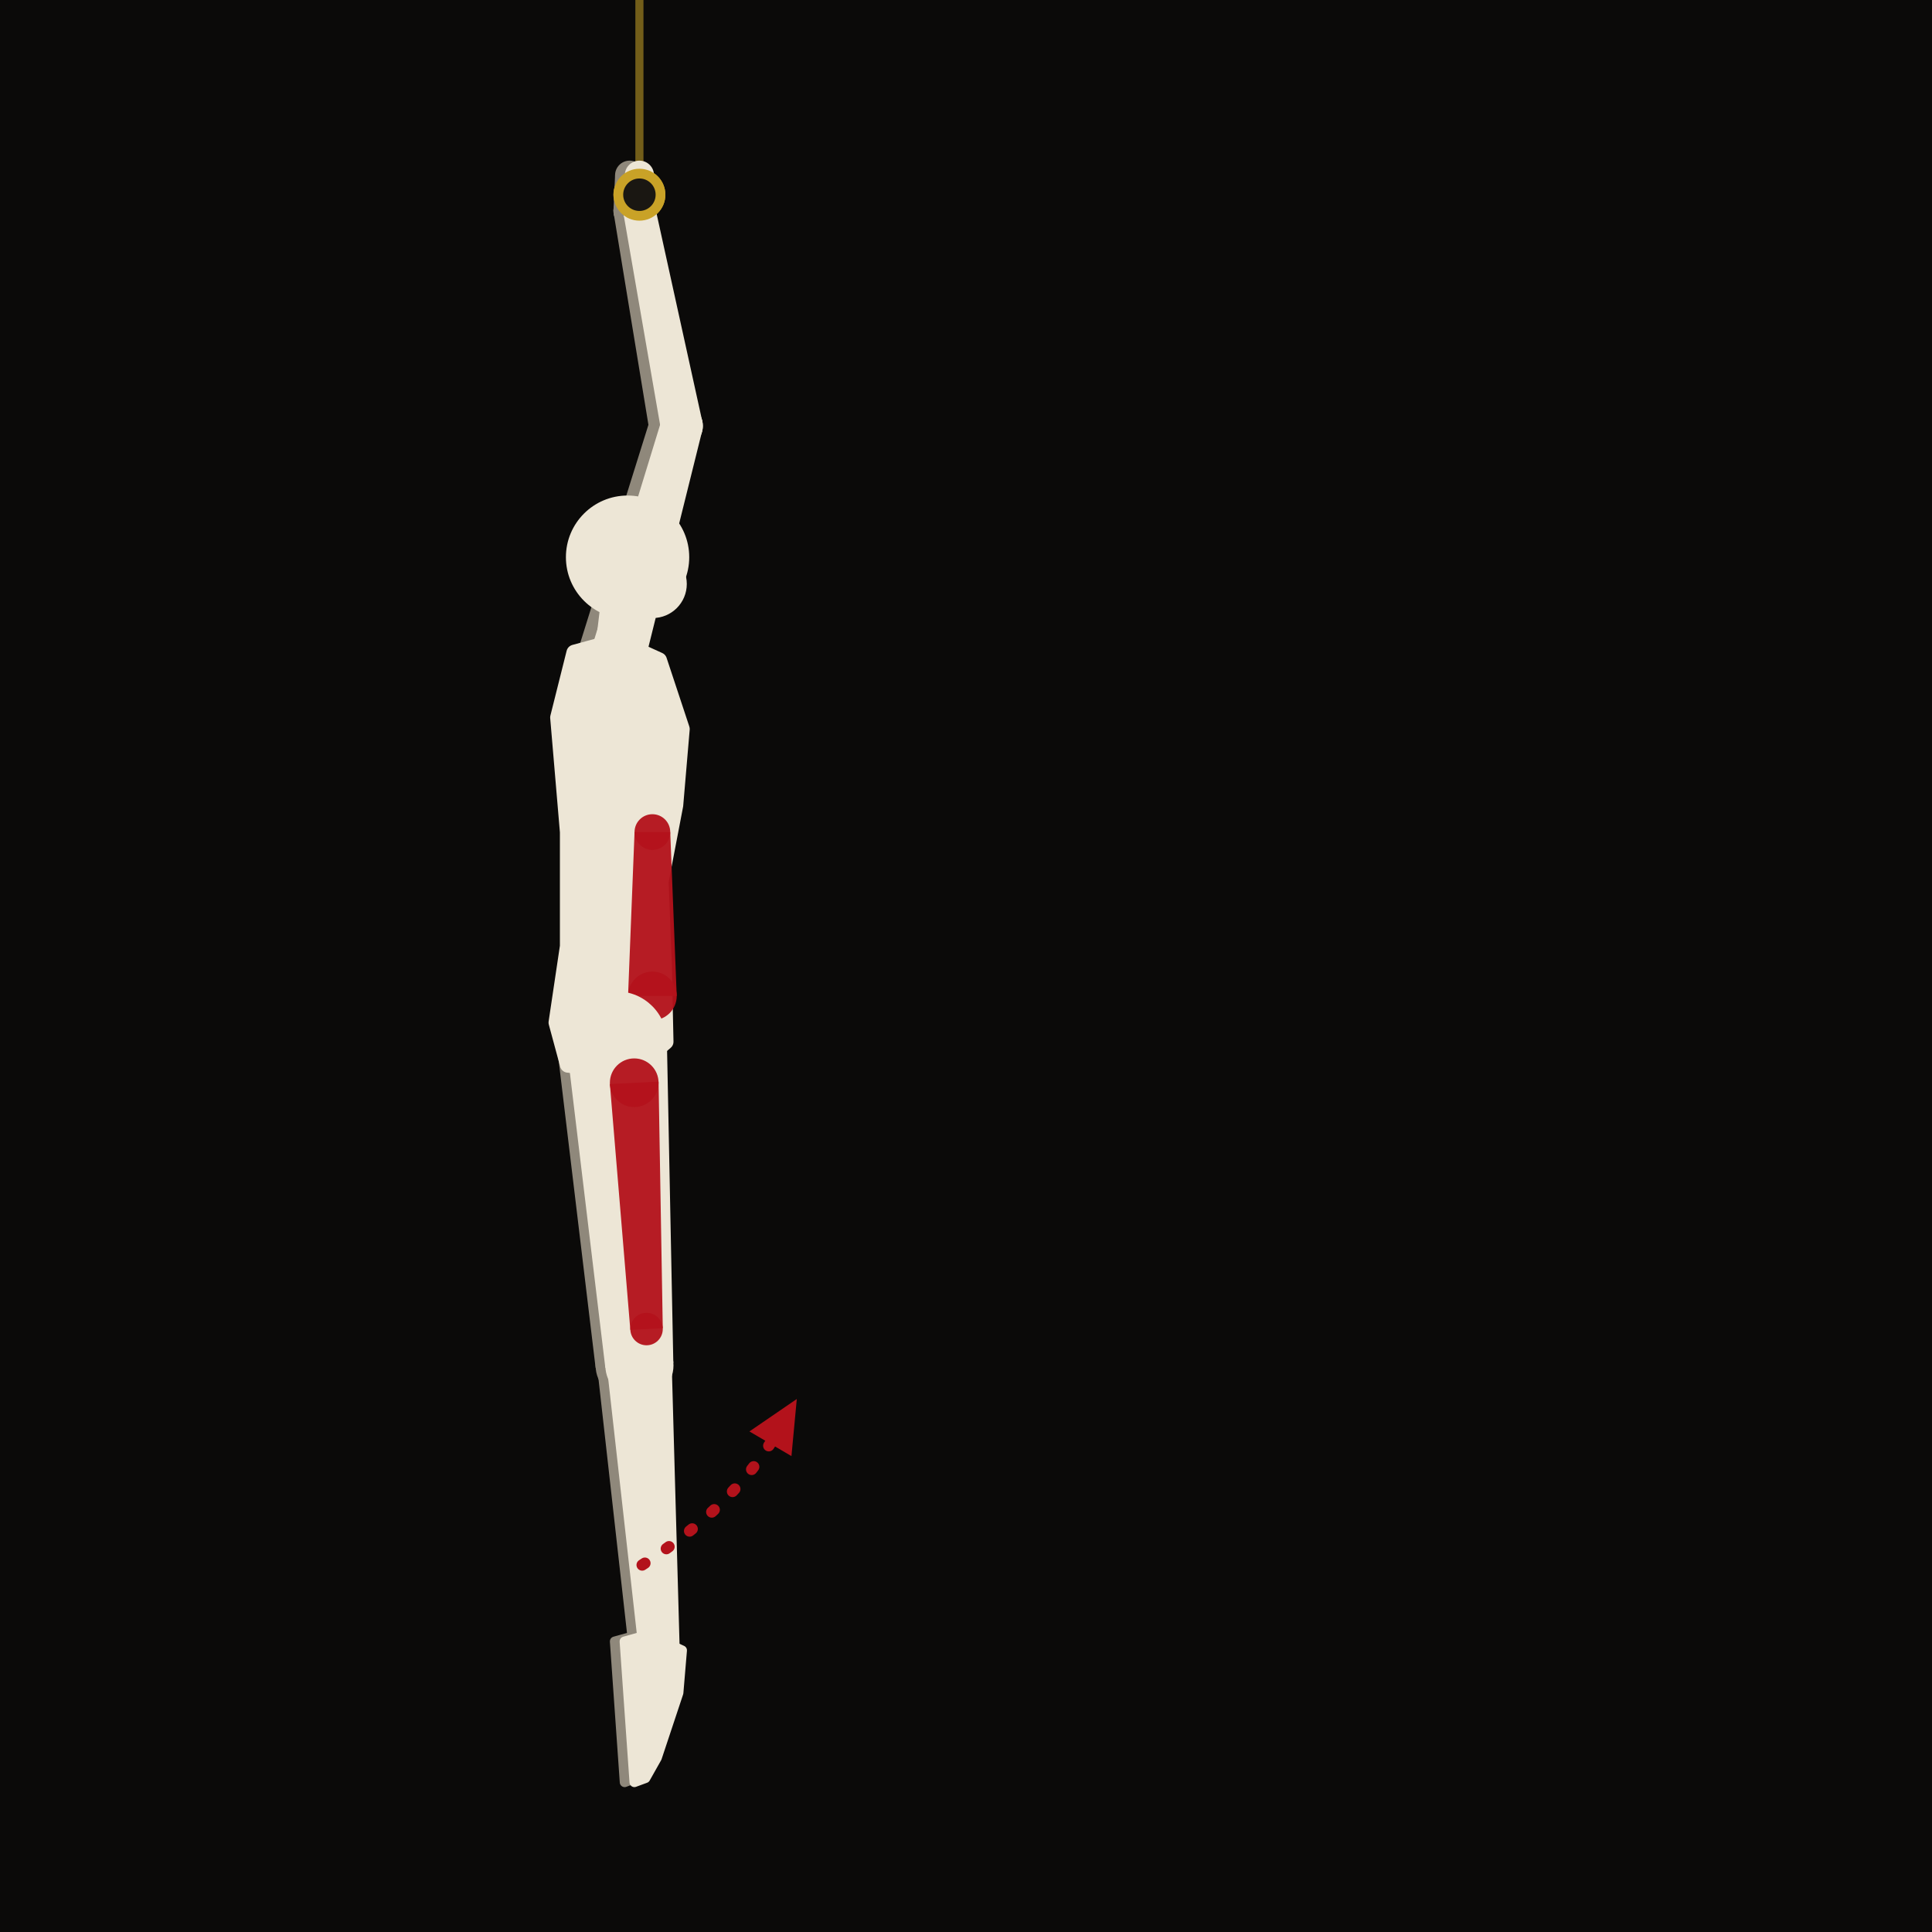
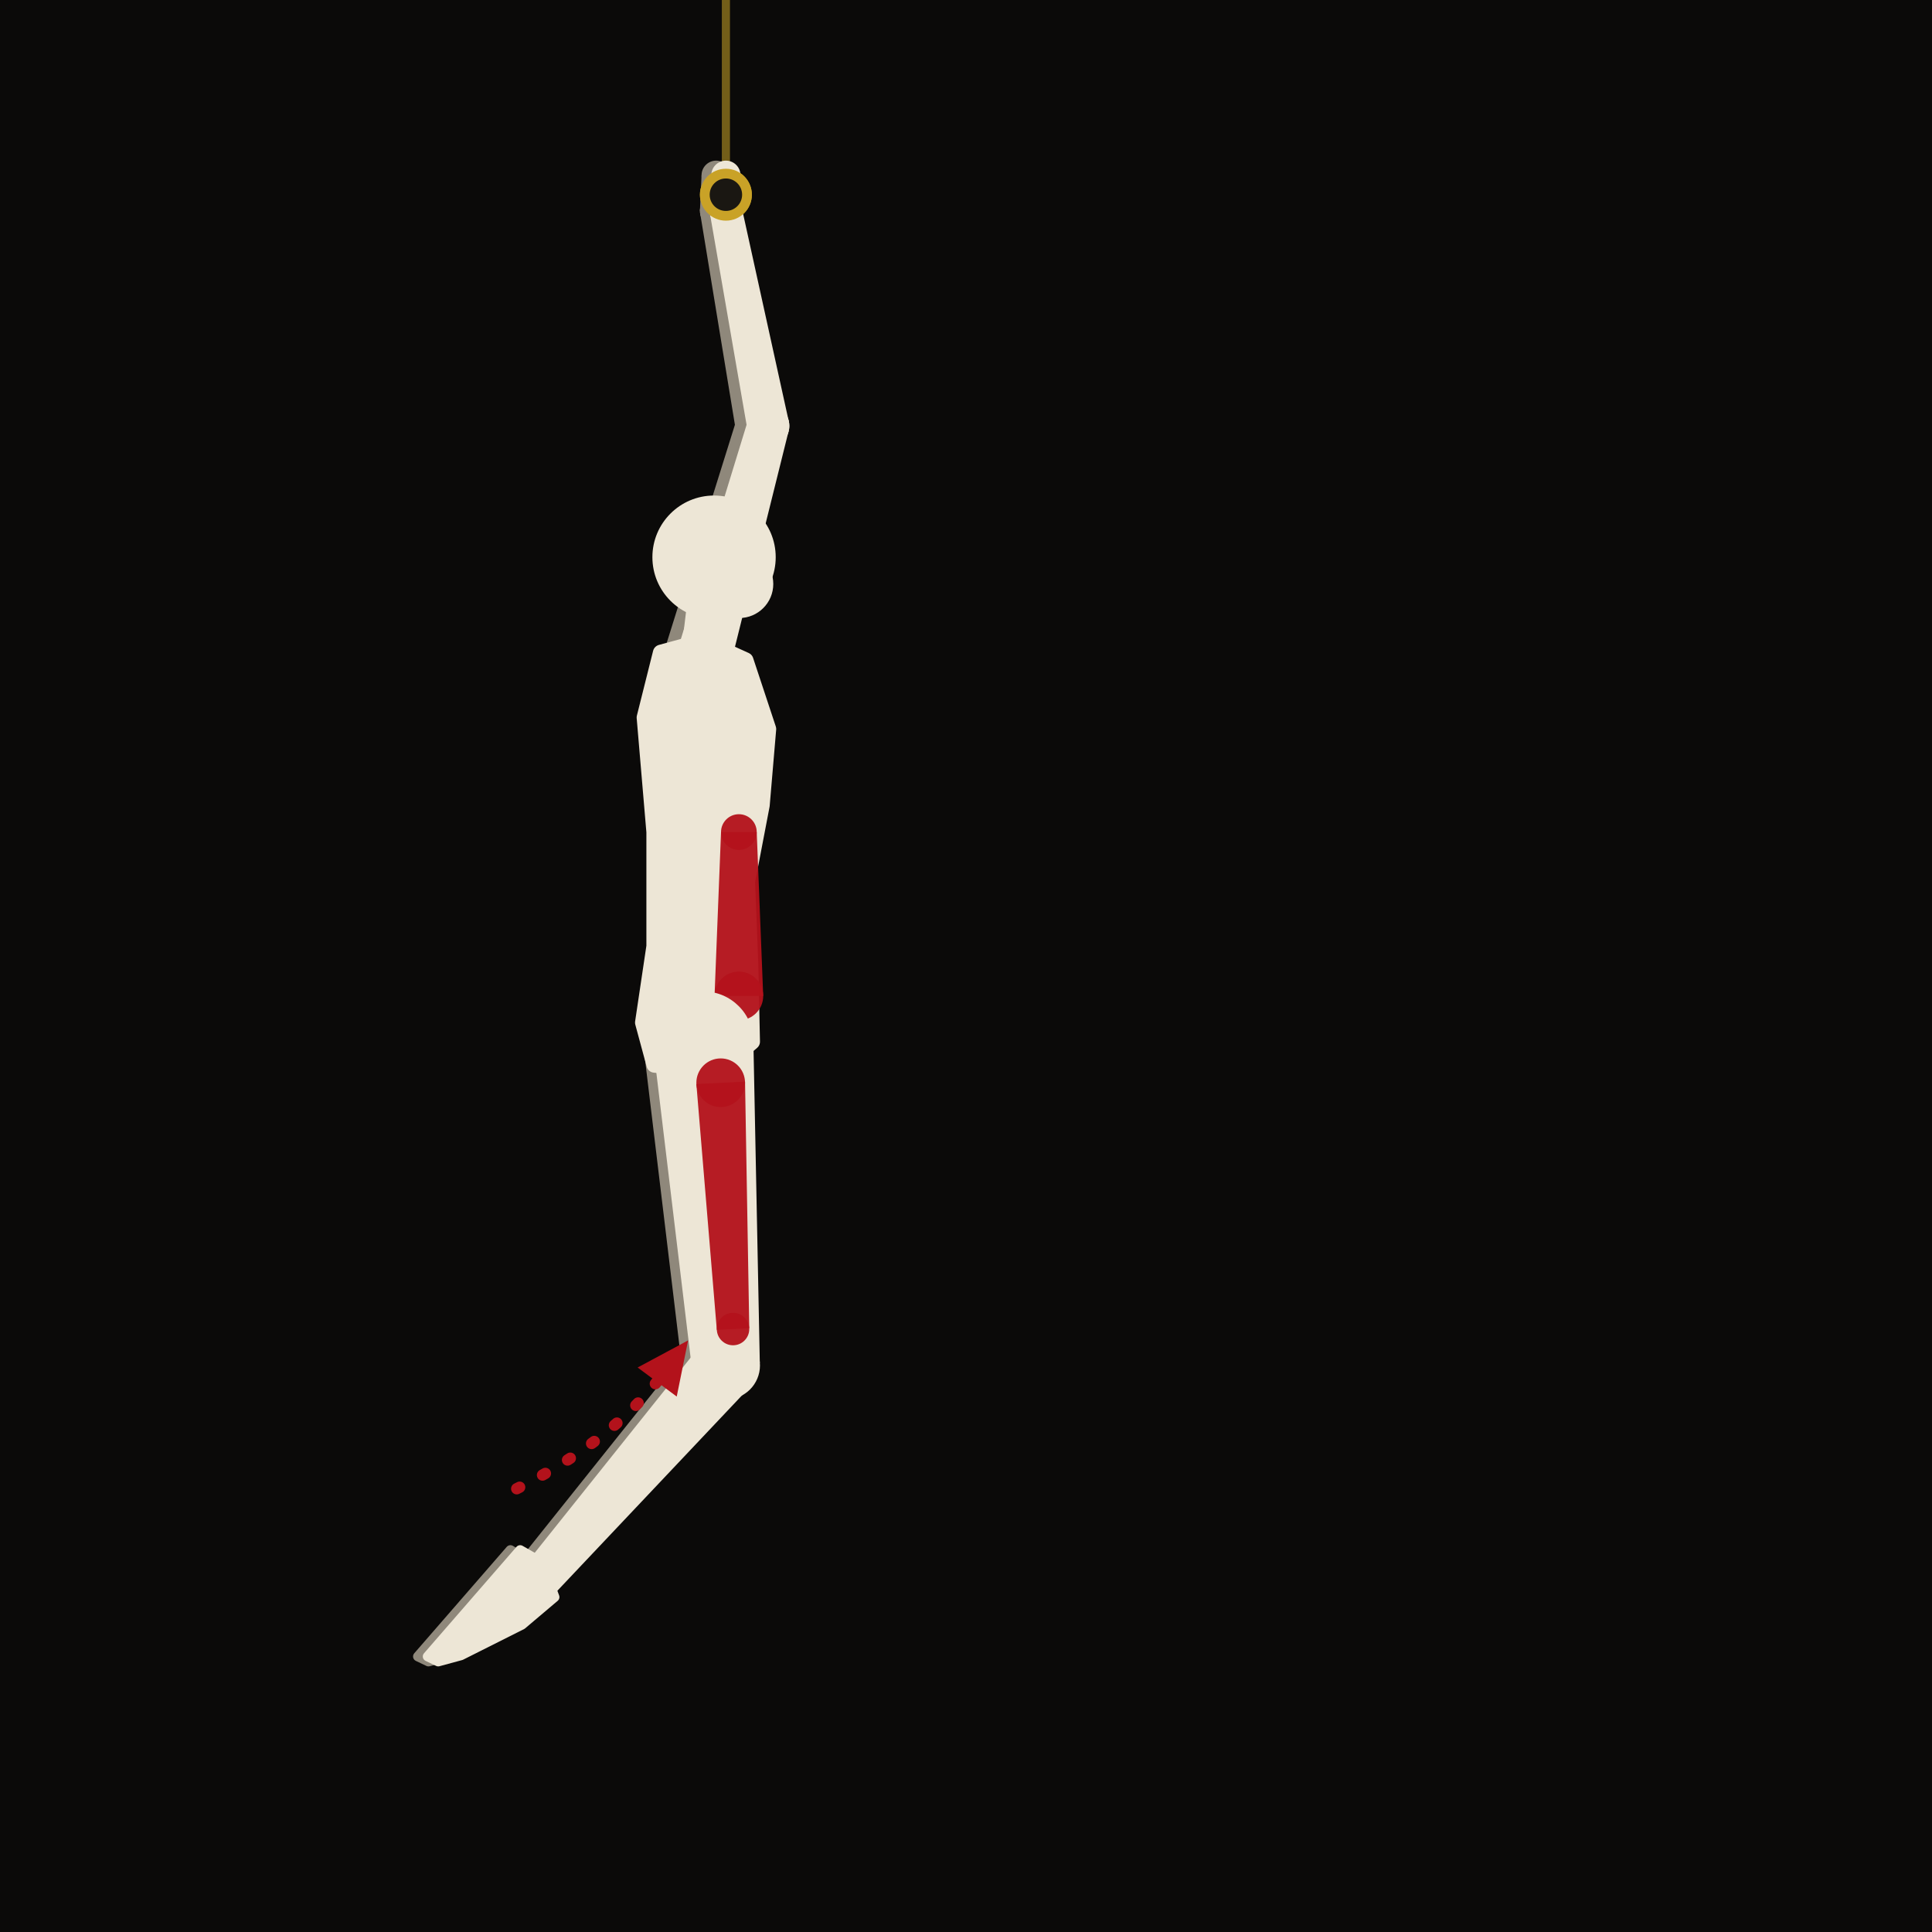
<svg xmlns="http://www.w3.org/2000/svg" width="1024" height="1024" viewBox="0 0 1024 1024">
  <rect width="1024" height="1024" fill="#0B0A09" />
  <g transform="matrix(0.86,0,0,0.86,71.7,0.0)">
-     <g transform="translate(-159.3,0)">
+     <g transform="translate(-106.0,0)">
      <line x1="470" y1="120" x2="470" y2="0" stroke="#C9A227" stroke-width="5" opacity="0.55" />
      <circle cx="470" cy="120" r="13" fill="#1A1712" stroke="#C9A227" stroke-width="6" />
      <polygon points="464.4,411.6 501.4,266.2 476.4,259.1 431.6,402.4" fill="#8F887B" />
      <circle cx="448.0" cy="407.0" r="17" fill="#8F887B" />
      <circle cx="488.9" cy="262.7" r="13" fill="#8F887B" />
      <polygon points="501.7,260.3 473.8,128.2 454.2,131.8 476.1,265.1" fill="#8F887B" />
      <circle cx="488.9" cy="262.7" r="13" fill="#8F887B" />
      <circle cx="464.0" cy="130.0" r="10" fill="#8F887B" />
      <polygon points="474.0,130.0 473.0,108.0 455.0,108.0 454.0,130.0" fill="#8F887B" />
      <circle cx="464.0" cy="130.0" r="10" fill="#8F887B" />
      <circle cx="464.0" cy="108.0" r="9" fill="#8F887B" />
      <polygon points="419.1,644.2 443.0,843.0 484.9,840.0 480.9,639.8" fill="#8F887B" />
      <circle cx="450.0" cy="642.0" r="31" fill="#8F887B" />
      <circle cx="464.0" cy="841.5" r="21" fill="#8F887B" />
-       <polygon points="444.0,842.9 465.2,1031.9 489.2,1030.2 483.9,840.1" fill="#8F887B" />
+       <polygon points="448.9,828.4 330.2,977.0 348.4,992.8 479.0,854.6" fill="#8F887B" />
      <circle cx="464.0" cy="841.5" r="20" fill="#8F887B" />
-       <circle cx="477.2" cy="1031.0" r="12" fill="#8F887B" />
-       <polygon points="490.3,1017.1 488.1,1043.3 474.8,1083.3 467.7,1095.9 460.9,1098.4 454.8,1011.6 469.5,1007.5" fill="#8F887B" stroke="#8F887B" stroke-width="6" stroke-linejoin="round" />
+       <circle cx="339.3" cy="984.9" r="12" fill="#8F887B" />
+       <polygon points="358.4,984.3 338.3,1001.3 300.7,1020.2 286.7,1024.0 280.2,1020.9 337.2,955.3 350.5,962.9" fill="#8F887B" stroke="#8F887B" stroke-width="6" stroke-linejoin="round" />
      <path d="M 426.0,656.1 L 419.0,630.2 L 426.0,583.2 L 426.0,512.8 L 420.0,442.2 L 430.0,402.3 L 456.0,395.2 L 482.0,407.0 L 496.0,449.3 L 492.0,496.3 L 483.0,543.3 L 485.0,595.0 L 486.0,642.0 L 464.0,660.8 Z" fill="#EDE6D6" stroke="#EDE6D6" stroke-width="10" stroke-linejoin="round" />
      <polygon points="470.9,416.4 473.7,376.5 445.8,373.9 441.1,413.6" fill="#EDE6D6" />
      <circle cx="456.0" cy="415.0" r="15" fill="#EDE6D6" />
      <circle cx="459.7" cy="375.2" r="14" fill="#EDE6D6" />
      <circle cx="462.7" cy="343.4" r="38" fill="#EDE6D6" />
      <circle cx="478.2" cy="359.9" r="21" fill="#EDE6D6" />
      <polygon points="493.0,613.8 489.0,512.8 467.0,512.8 463.0,613.8" fill="#B3121B" opacity="0.95" />
      <circle cx="478.0" cy="613.8" r="15" fill="#B3121B" opacity="0.95" />
      <circle cx="478.0" cy="512.8" r="11" fill="#B3121B" opacity="0.95" />
      <polygon points="425.1,644.2 449.0,843.0 490.9,840.0 486.9,639.8" fill="#EDE6D6" />
      <circle cx="456.0" cy="642.0" r="31" fill="#EDE6D6" />
      <circle cx="470.0" cy="841.5" r="21" fill="#EDE6D6" />
-       <polygon points="450.0,842.9 471.2,1031.9 495.2,1030.2 489.9,840.1" fill="#EDE6D6" />
+       <polygon points="454.9,828.4 336.2,977.0 354.4,992.8 485.0,854.6" fill="#EDE6D6" />
      <circle cx="470.0" cy="841.5" r="20" fill="#EDE6D6" />
-       <circle cx="483.2" cy="1031.0" r="12" fill="#EDE6D6" />
-       <polygon points="496.3,1017.1 494.1,1043.3 480.8,1083.3 473.7,1095.9 466.9,1098.4 460.8,1011.6 475.5,1007.5" fill="#EDE6D6" stroke="#EDE6D6" stroke-width="6" stroke-linejoin="round" />
+       <circle cx="345.3" cy="984.9" r="12" fill="#EDE6D6" />
+       <polygon points="364.4,984.3 344.3,1001.3 306.7,1020.2 292.7,1024.0 286.2,1020.9 343.2,955.3 356.5,962.9" fill="#EDE6D6" stroke="#EDE6D6" stroke-width="6" stroke-linejoin="round" />
      <polygon points="472.4,411.5 508.6,265.9 483.6,259.0 439.6,402.5" fill="#EDE6D6" />
      <circle cx="456.0" cy="407.0" r="17" fill="#EDE6D6" />
      <circle cx="496.1" cy="262.5" r="13" fill="#EDE6D6" />
      <polygon points="508.8,259.9 479.8,128.1 460.2,131.9 483.3,265.0" fill="#EDE6D6" />
      <circle cx="496.1" cy="262.5" r="13" fill="#EDE6D6" />
      <circle cx="470.0" cy="130.0" r="10" fill="#EDE6D6" />
      <polygon points="480.0,130.0 479.0,108.0 461.0,108.0 460.0,130.0" fill="#EDE6D6" />
      <circle cx="470.0" cy="130.0" r="10" fill="#EDE6D6" />
      <circle cx="470.0" cy="108.0" r="9" fill="#EDE6D6" />
      <polygon points="451.8,668.1 464.4,819.6 484.4,818.6 481.8,666.6" fill="#B3121B" opacity="0.95" />
      <circle cx="466.8" cy="667.3" r="15" fill="#B3121B" opacity="0.95" />
      <circle cx="474.4" cy="819.1" r="10" fill="#B3121B" opacity="0.95" />
      <circle cx="470" cy="120" r="13" fill="#1A1712" stroke="#C9A227" stroke-width="6" />
-       <path d="M 471.7,964.5 Q 528.1,928.5 554.8,882.9" fill="none" stroke="#B3121B" stroke-width="7" stroke-linecap="round" stroke-dasharray="2 16" />
-       <polygon points="567.0,862.2 563.7,897.4 537.8,882.2" fill="#B3121B" />
+       <path d="M 341.1,917.5 Q 400.9,887.8 432.4,845.3" fill="none" stroke="#B3121B" stroke-width="7" stroke-linecap="round" stroke-dasharray="2 16" />
+       <polygon points="446.7,826.1 439.7,860.7 415.6,842.8" fill="#B3121B" />
    </g>
  </g>
</svg>
